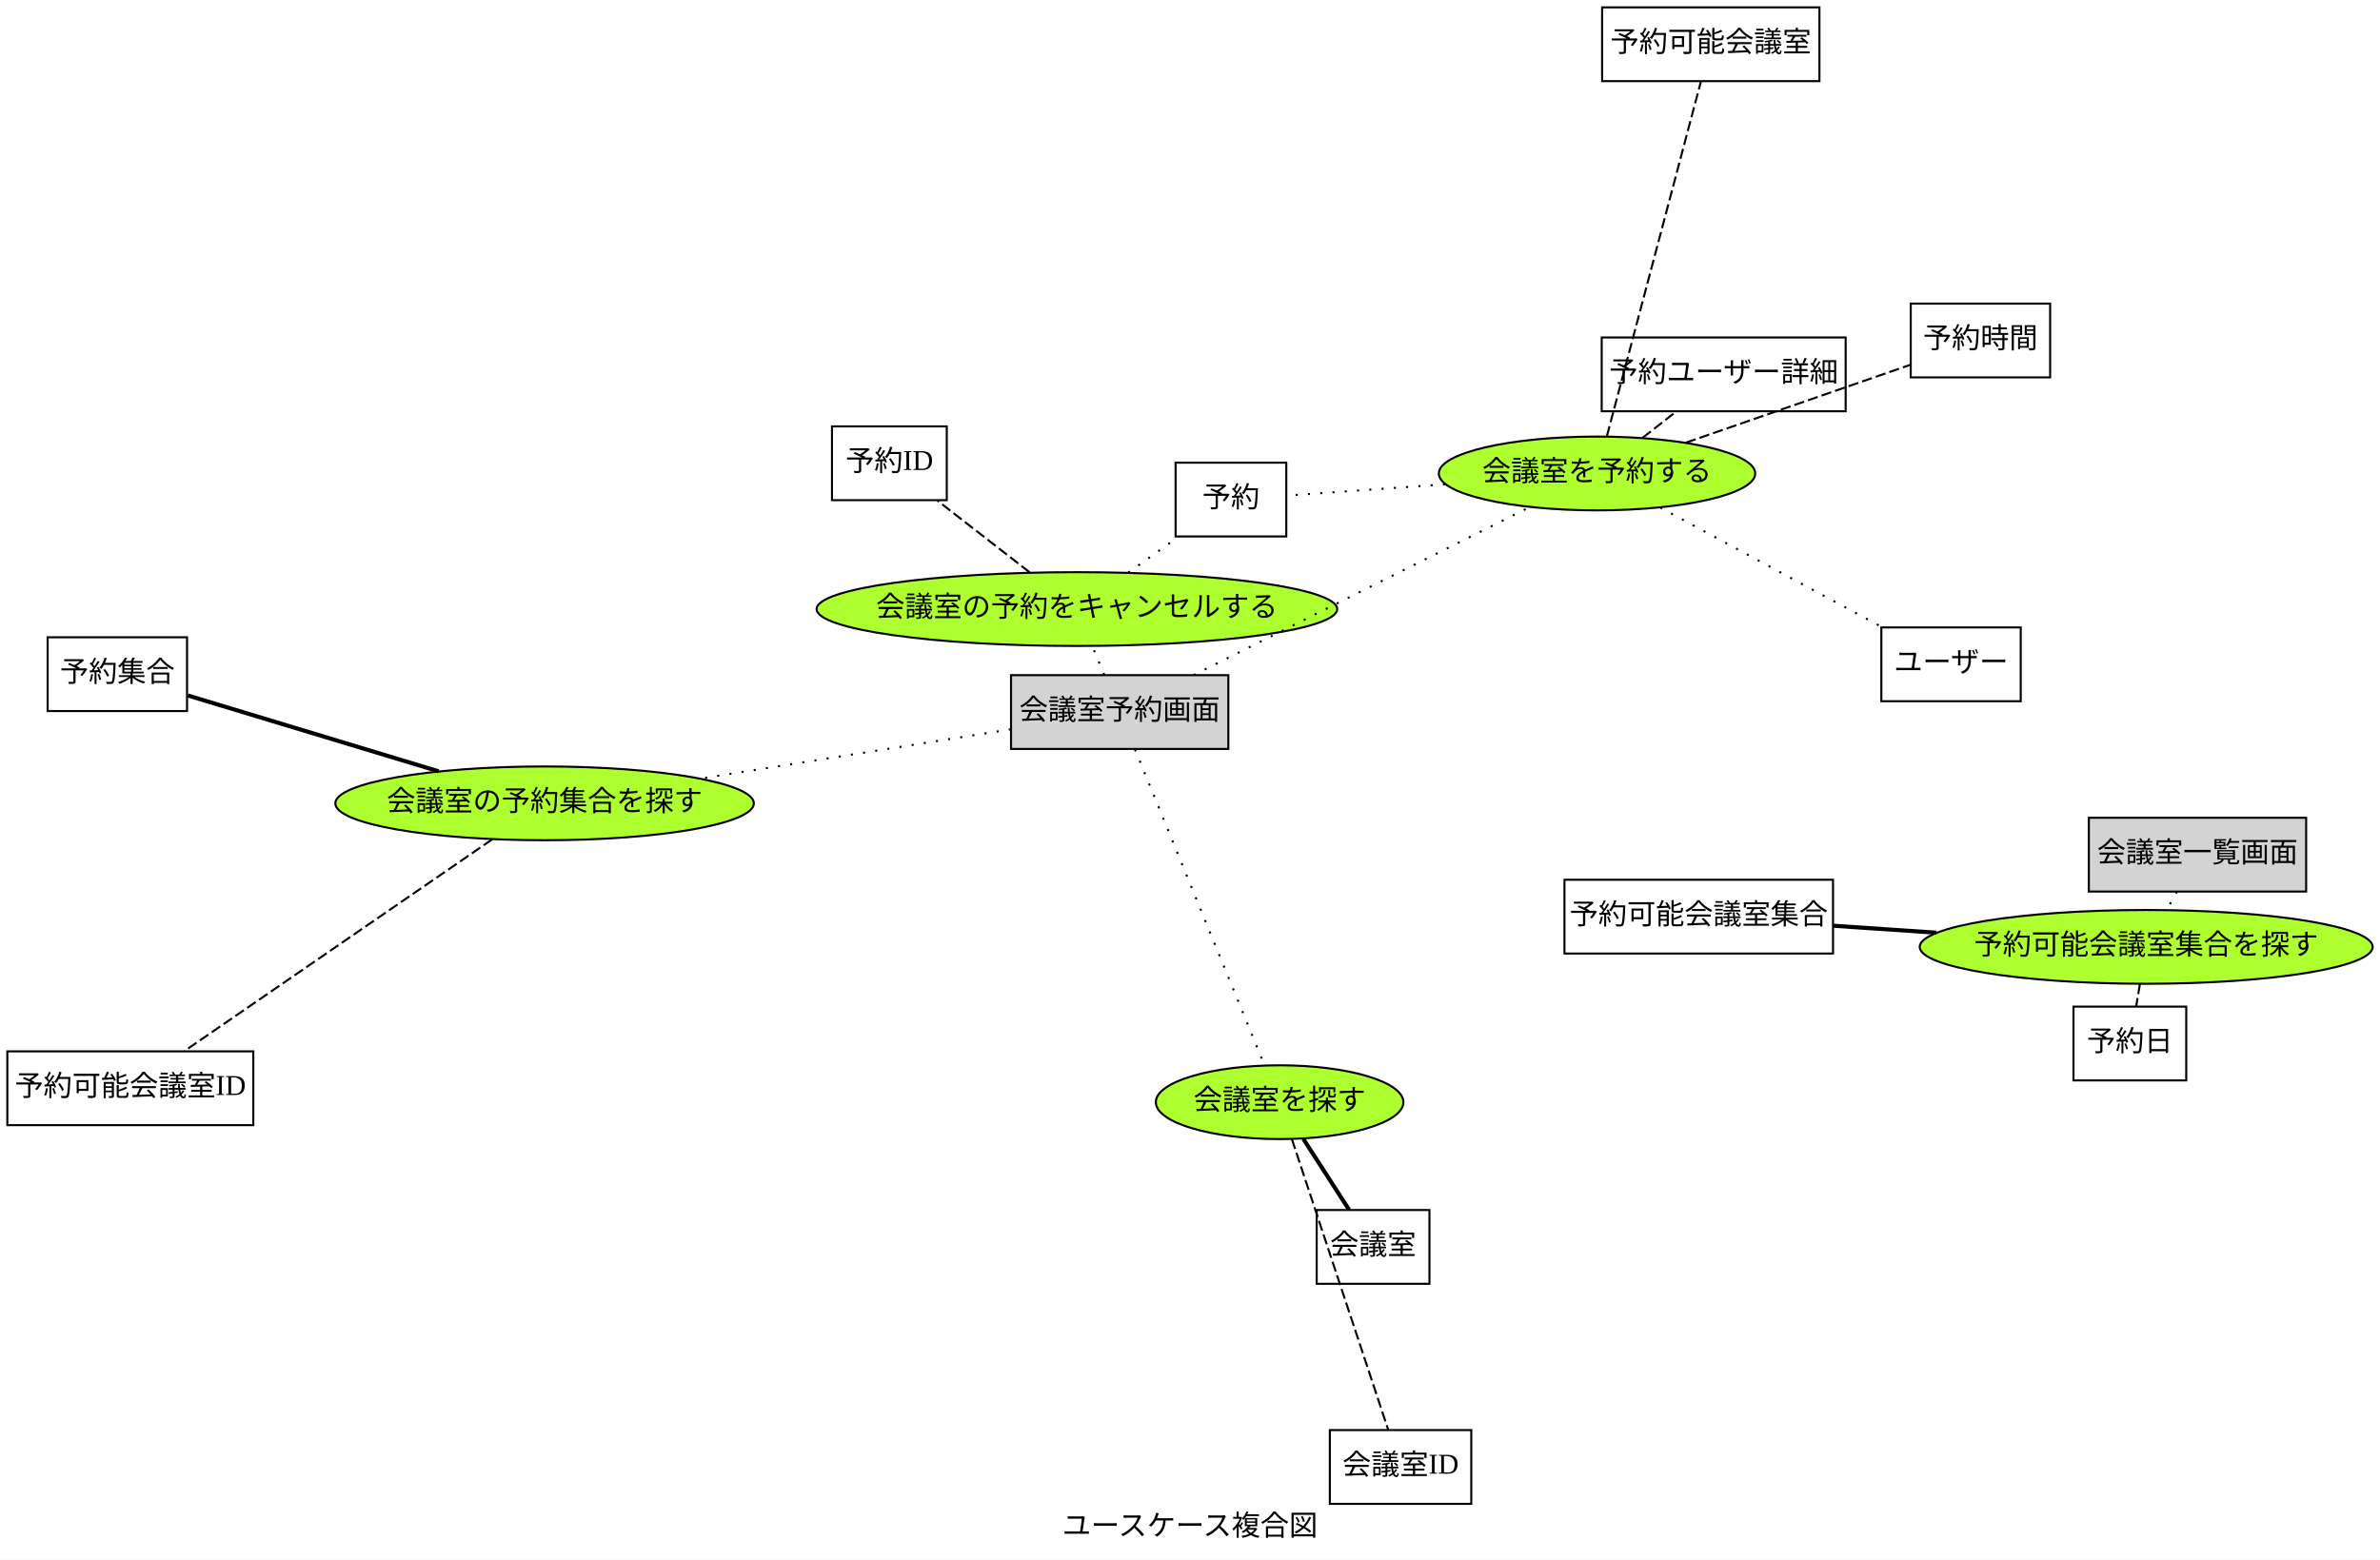
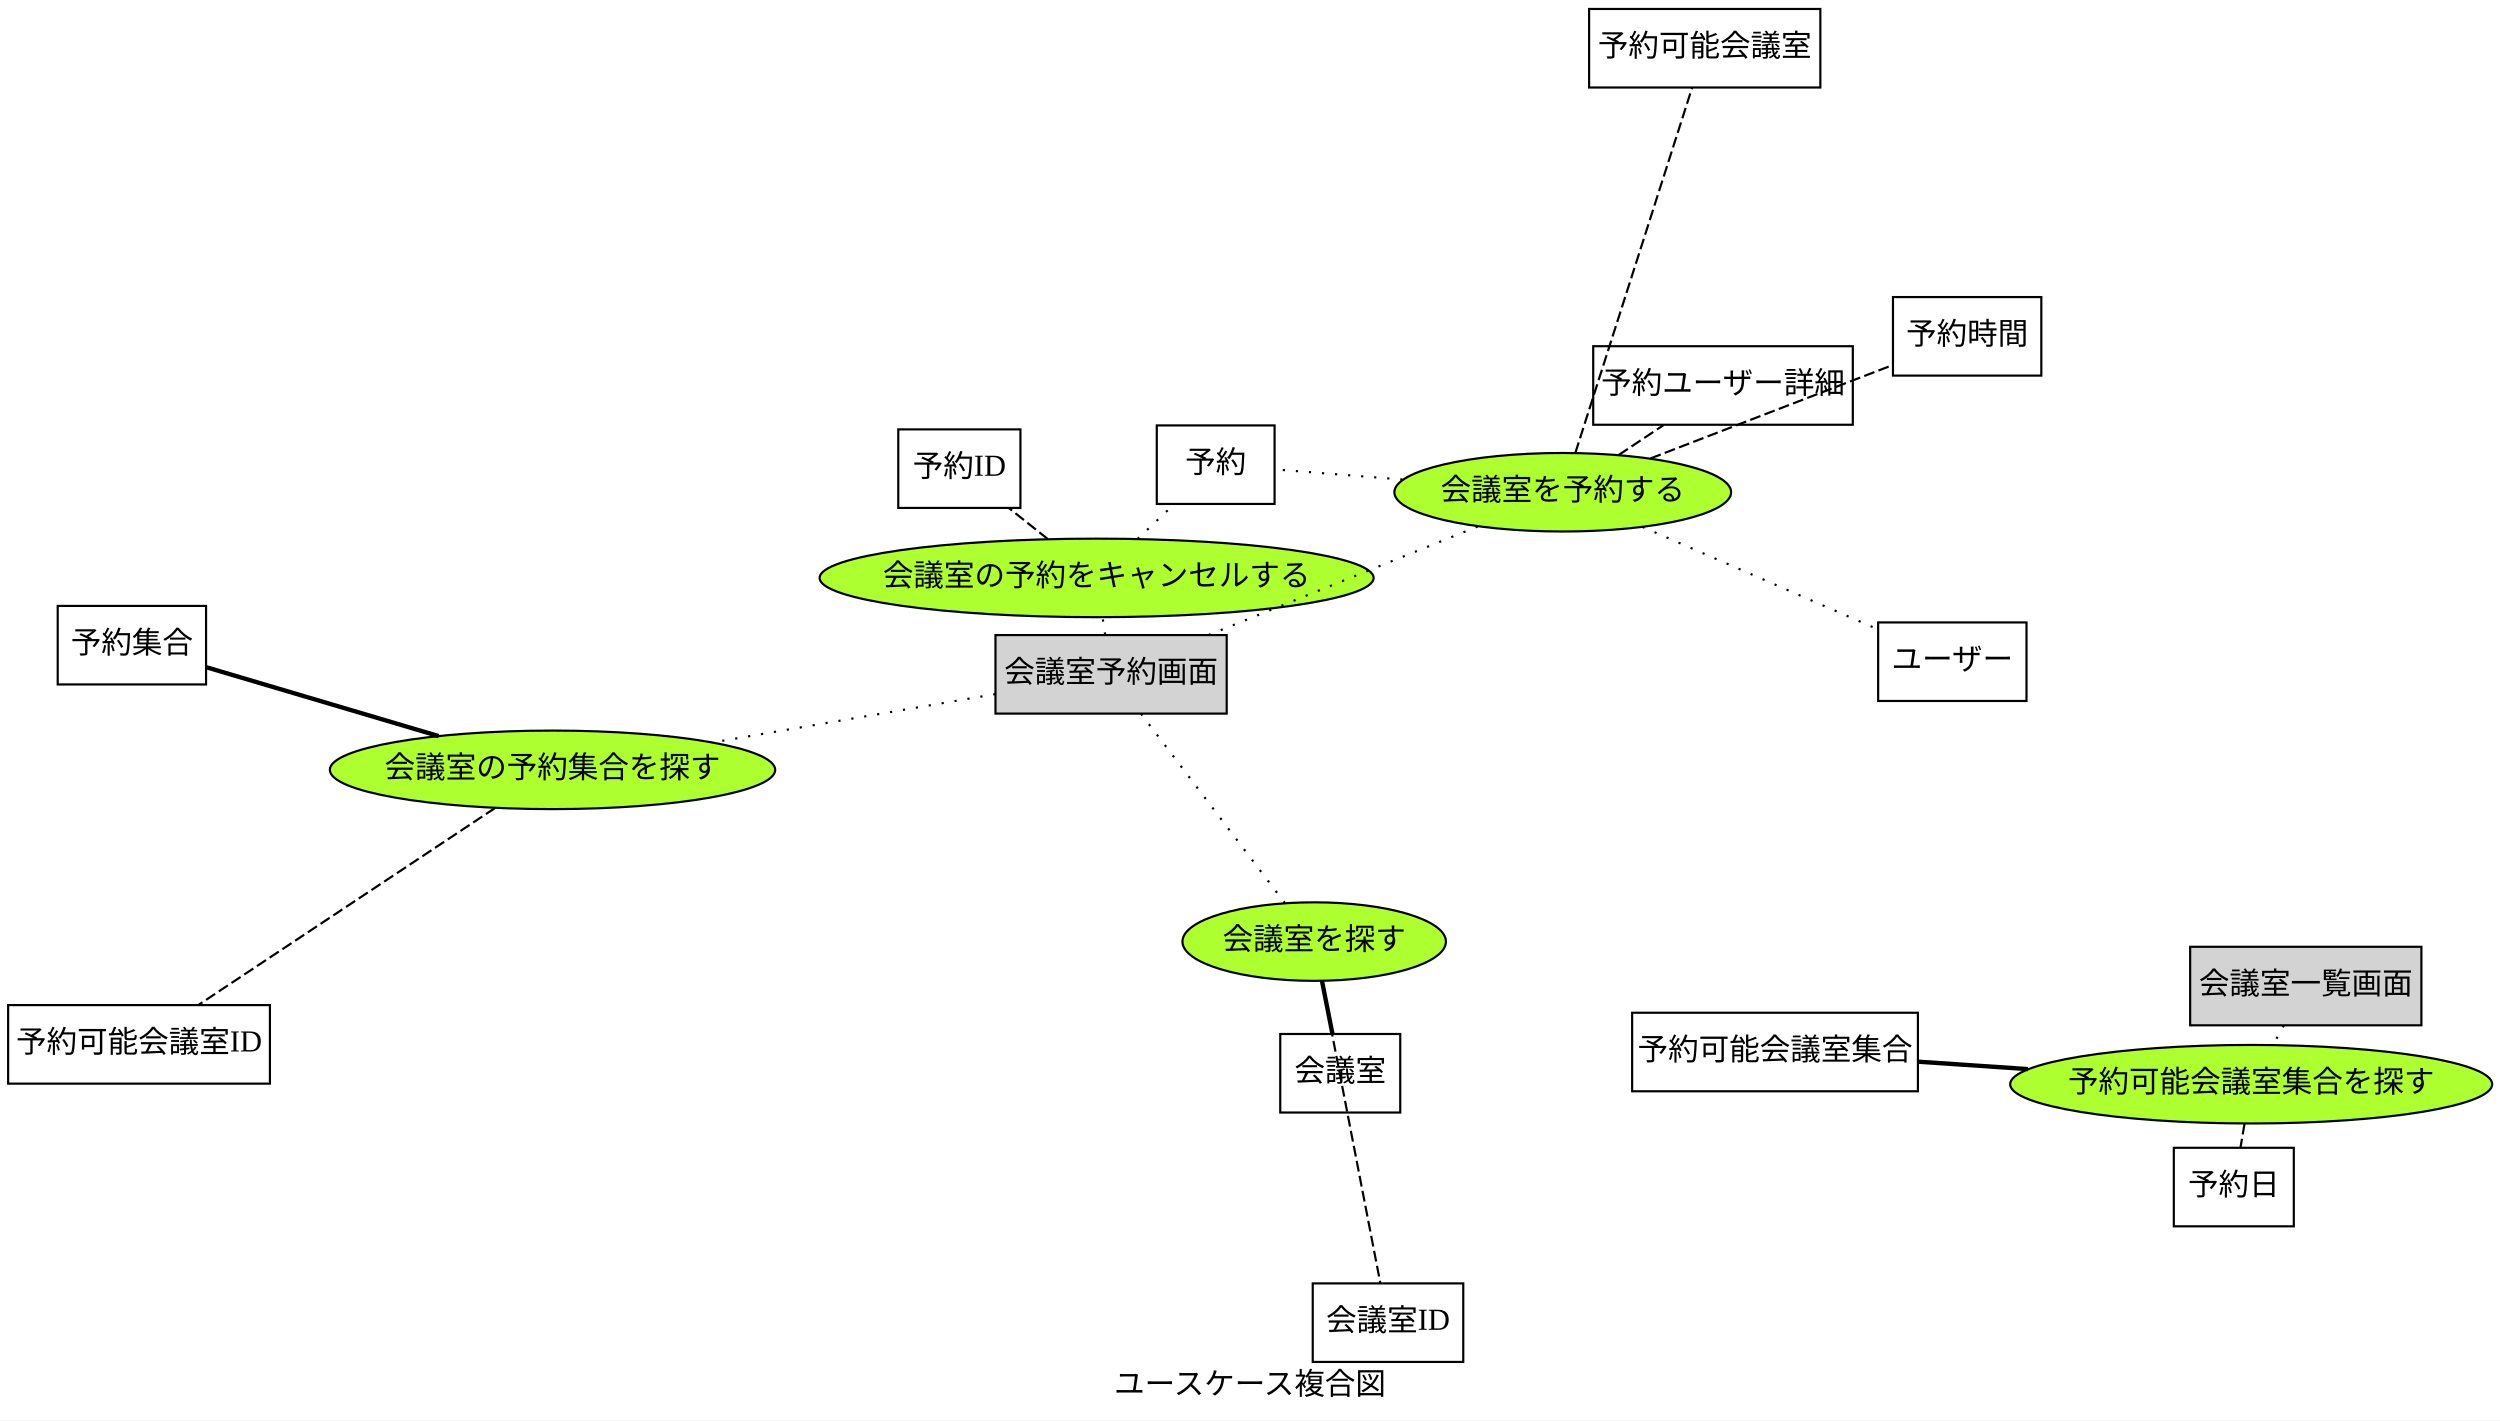
- <svg xmlns="http://www.w3.org/2000/svg" xmlns:xlink="http://www.w3.org/1999/xlink" width="1161px" height="761px" viewBox="0.00 0.00 1161.00 761.00">
-   <g id="graph0" class="graph" transform="scale(1.0 1.0) rotate(0) translate(4 734)">
-     <polygon fill="white" stroke="none" points="-4,27 -4,-734 1157,-734 1157,27 -4,27" />
-     <text text-anchor="middle" x="576.5" y="15.2" font-family="Times New Roman,serif" font-size="14.00">ユースケース複合図</text>
+ <svg xmlns="http://www.w3.org/2000/svg" xmlns:xlink="http://www.w3.org/1999/xlink" width="1146px" height="651px" viewBox="0.00 0.00 1146.00 651.00">
+   <g id="graph0" class="graph" transform="scale(1.0 1.0) rotate(0) translate(4 624)">
+     <polygon fill="white" stroke="none" points="-4,27 -4,-624 1142,-624 1142,27 -4,27" />
+     <text text-anchor="middle" x="569" y="15.2" font-family="Times New Roman,serif" font-size="14.00">ユースケース複合図
+         </text>
    <g id="node1" class="node">
      <g id="a_node1">
        <a xlink:href="https://github.com/system-sekkei/library/tree/master/src/main/java/mrs/application/coordinator/reservation/ReservationCoordinator.java" xlink:title="ReservationCoordinator.cancelReservedMeetingRoom(ReservationId)">
-           <ellipse fill="greenyellow" stroke="black" cx="521.343" cy="-436.826" rx="126.978" ry="18" />
-           <text text-anchor="middle" x="521.343" y="-433.126" font-family="Times New Roman,serif" font-size="14.00">会議室の予約をキャンセルする</text>
+           <ellipse fill="greenyellow" stroke="black" cx="498.69" cy="-359.085" rx="126.978" ry="18" />
+           <text text-anchor="middle" x="498.69" y="-355.385" font-family="Times New Roman,serif" font-size="14.00">会議室の予約をキャンセルする
+                     </text>
        </a>
      </g>
    </g>
    <g id="node2" class="node">
      <g id="a_node2">
        <a xlink:title="ReservationId">
-           <polygon fill="none" stroke="black" points="457.852,-525.96 401.852,-525.96 401.852,-489.96 457.852,-489.96 457.852,-525.96" />
-           <text text-anchor="middle" x="429.852" y="-504.26" font-family="Times New Roman,serif" font-size="14.00">予約ID</text>
+           <polygon fill="none" stroke="black" points="463.767,-427.171 407.767,-427.171 407.767,-391.171 463.767,-391.171 463.767,-427.171" />
+           <text text-anchor="middle" x="435.767" y="-405.471" font-family="Times New Roman,serif" font-size="14.00">予約ID
+         </text>
        </a>
      </g>
    </g>
    <g id="edge1" class="edge">
-       <path fill="none" stroke="black" stroke-dasharray="5,2" d="M498.256,-454.776C484.492,-465.477 467.068,-479.025 453.249,-489.768" />
+       <path fill="none" stroke="black" stroke-dasharray="5,2" d="M476.328,-376.884C470.535,-381.496 464.292,-386.465 458.481,-391.091" />
    </g>
    <g id="node3" class="node">
      <g id="a_node3">
        <a xlink:title="Reservation">
-           <polygon fill="none" stroke="black" points="623.47,-508.252 569.47,-508.252 569.47,-472.252 623.47,-472.252 623.47,-508.252" />
-           <text text-anchor="middle" x="596.47" y="-486.552" font-family="Times New Roman,serif" font-size="14.00">予約</text>
+           <polygon fill="none" stroke="black" points="580.267,-428.987 526.267,-428.987 526.267,-392.987 580.267,-392.987 580.267,-428.987" />
+           <text text-anchor="middle" x="553.267" y="-407.287" font-family="Times New Roman,serif" font-size="14.00">予約
+         </text>
        </a>
      </g>
    </g>
    <g id="edge2" class="edge">
-       <path fill="none" stroke="black" stroke-dasharray="1,5" d="M546.359,-454.616C554.298,-460.262 563.083,-466.509 571.05,-472.175" />
+       <path fill="none" stroke="black" stroke-dasharray="1,5" d="M517.472,-376.947C522.899,-382.108 528.825,-387.743 534.265,-392.916" />
    </g>
    <g id="node4" class="node">
      <g id="a_node4">
        <a xlink:title="ReservationsController">
-           <polygon fill="lightgray" stroke="black" points="595.195,-404.583 489.195,-404.583 489.195,-368.583 595.195,-368.583 595.195,-404.583" />
-           <text text-anchor="middle" x="542.195" y="-382.883" font-family="Times New Roman,serif" font-size="14.00">会議室予約画面</text>
+           <polygon fill="lightgray" stroke="black" points="558.325,-332.887 452.325,-332.887 452.325,-296.887 558.325,-296.887 558.325,-332.887" />
+           <text text-anchor="middle" x="505.325" y="-311.187" font-family="Times New Roman,serif" font-size="14.00">
+             会議室予約画面
+         </text>
        </a>
      </g>
    </g>
    <g id="edge3" class="edge">
-       <path fill="none" stroke="black" stroke-dasharray="1,5" d="M534.667,-404.722C532.8,-409.219 530.799,-414.041 528.93,-418.545" />
+       <path fill="none" stroke="black" stroke-dasharray="1,5" d="M502.588,-333.119C502.202,-335.688 501.806,-338.328 501.42,-340.895" />
    </g>
    <g id="node5" class="node">
      <g id="a_node5">
        <a xlink:href="https://github.com/system-sekkei/library/tree/master/src/main/java/mrs/application/coordinator/reservation/ReservationCoordinator.java" xlink:title="ReservationCoordinator.reserveMeetingRoom(ReservedTime, ReservableRoom, ReservationUserDetails)">
-           <ellipse fill="greenyellow" stroke="black" cx="775.047" cy="-502.988" rx="77.187" ry="18" />
-           <text text-anchor="middle" x="775.047" y="-499.288" font-family="Times New Roman,serif" font-size="14.00">会議室を予約する</text>
+           <ellipse fill="greenyellow" stroke="black" cx="712.365" cy="-398.355" rx="77.187" ry="18" />
+           <text text-anchor="middle" x="712.365" y="-394.655" font-family="Times New Roman,serif" font-size="14.00">
+             会議室を予約する
+         </text>
        </a>
      </g>
    </g>
    <g id="edge9" class="edge">
-       <path fill="none" stroke="black" stroke-dasharray="1,5" d="M578.323,-404.643C623.16,-427.058 698.977,-464.96 742.225,-486.58" />
+       <path fill="none" stroke="black" stroke-dasharray="1,5" d="M549.995,-332.896C586.846,-347.752 638.597,-368.616 673.695,-382.765" />
    </g>
    <g id="node10" class="node">
      <g id="a_node10">
        <a xlink:href="https://github.com/system-sekkei/library/tree/master/src/main/java/mrs/application/coordinator/reservation/ReservationCoordinator.java" xlink:title="ReservationCoordinator.searchMeetingRoom(RoomId)">
-           <ellipse fill="greenyellow" stroke="black" cx="620.218" cy="-196.22" rx="60.389" ry="18" />
-           <text text-anchor="middle" x="620.218" y="-192.52" font-family="Times New Roman,serif" font-size="14.00">会議室を探す</text>
+           <ellipse fill="greenyellow" stroke="black" cx="598.423" cy="-192.375" rx="60.389" ry="18" />
+           <text text-anchor="middle" x="598.423" y="-188.675" font-family="Times New Roman,serif" font-size="14.00">
+             会議室を探す
+         </text>
        </a>
      </g>
    </g>
    <g id="edge12" class="edge">
-       <path fill="none" stroke="black" stroke-dasharray="1,5" d="M549.676,-368.33C564.628,-331.851 598.035,-250.342 612.873,-214.139" />
+       <path fill="none" stroke="black" stroke-dasharray="1,5" d="M519.062,-296.81C536.765,-273.514 567.35,-233.266 584.933,-210.128" />
    </g>
    <g id="node17" class="node">
      <g id="a_node17">
        <a xlink:href="https://github.com/system-sekkei/library/tree/master/src/main/java/mrs/application/coordinator/reservation/ReservationCoordinator.java" xlink:title="ReservationCoordinator.searchReservations(ReservableRoomId)">
-           <ellipse fill="greenyellow" stroke="black" cx="261.657" cy="-342.028" rx="102.082" ry="18" />
-           <text text-anchor="middle" x="261.657" y="-338.328" font-family="Times New Roman,serif" font-size="14.00">会議室の予約集合を探す</text>
+           <ellipse fill="greenyellow" stroke="black" cx="249.277" cy="-271.101" rx="102.082" ry="18" />
+           <text text-anchor="middle" x="249.277" y="-267.401" font-family="Times New Roman,serif" font-size="14.00">
+             会議室の予約集合を探す
+         </text>
        </a>
      </g>
    </g>
    <g id="edge18" class="edge">
-       <path fill="none" stroke="black" stroke-dasharray="1,5" d="M489.098,-378.15C446.288,-371.351 385.53,-361.701 337.58,-354.086" />
+       <path fill="none" stroke="black" stroke-dasharray="1,5" d="M452.272,-305.815C414.773,-299.402 364.024,-290.724 322.65,-283.648" />
    </g>
    <g id="edge7" class="edge">
-       <path fill="none" stroke="black" stroke-dasharray="1,5" d="M700.866,-497.698C673.459,-495.743 644.097,-493.649 623.515,-492.181" />
+       <path fill="none" stroke="black" stroke-dasharray="1,5" d="M638.87,-404.19C618.027,-405.845 596.626,-407.544 580.436,-408.83" />
    </g>
    <g id="node6" class="node">
      <g id="a_node6">
        <a xlink:title="ReservationUserDetails">
-           <polygon fill="none" stroke="black" points="896.339,-569.342 777.339,-569.342 777.339,-533.342 896.339,-533.342 896.339,-569.342" />
-           <text text-anchor="middle" x="836.839" y="-547.642" font-family="Times New Roman,serif" font-size="14.00">予約ユーザー詳細</text>
+           <polygon fill="none" stroke="black" points="845.33,-465.295 726.33,-465.295 726.33,-429.295 845.33,-429.295 845.33,-465.295" />
+           <text text-anchor="middle" x="785.83" y="-443.595" font-family="Times New Roman,serif" font-size="14.00">
+             予約ユーザー詳細
+         </text>
        </a>
      </g>
    </g>
    <g id="edge4" class="edge">
-       <path fill="none" stroke="black" stroke-dasharray="5,2" d="M797.355,-520.445C802.61,-524.557 808.224,-528.95 813.522,-533.096" />
+       <path fill="none" stroke="black" stroke-dasharray="5,2" d="M738.06,-415.472C744.68,-419.882 751.828,-424.644 758.527,-429.106" />
    </g>
    <g id="node7" class="node">
      <g id="a_node7">
        <a xlink:title="ReservableRoom">
-           <polygon fill="none" stroke="black" points="883.546,-730.409 777.546,-730.409 777.546,-694.409 883.546,-694.409 883.546,-730.409" />
-           <text text-anchor="middle" x="830.546" y="-708.709" font-family="Times New Roman,serif" font-size="14.00">予約可能会議室</text>
+           <polygon fill="none" stroke="black" points="830.448,-619.892 724.448,-619.892 724.448,-583.892 830.448,-583.892 830.448,-619.892" />
+           <text text-anchor="middle" x="777.448" y="-598.192" font-family="Times New Roman,serif" font-size="14.00">
+             予約可能会議室
+         </text>
        </a>
      </g>
    </g>
    <g id="edge5" class="edge">
-       <path fill="none" stroke="black" stroke-dasharray="5,2" d="M779.875,-521.207C790.398,-560.913 815.292,-654.851 825.769,-694.382" />
+       <path fill="none" stroke="black" stroke-dasharray="5,2" d="M718.141,-416.418C730.492,-455.042 759.347,-545.281 771.686,-583.87" />
    </g>
    <g id="node8" class="node">
      <g id="a_node8">
        <a xlink:title="ReservedTime">
-           <polygon fill="none" stroke="black" points="996.087,-585.867 928.087,-585.867 928.087,-549.867 996.087,-549.867 996.087,-585.867" />
-           <text text-anchor="middle" x="962.087" y="-564.167" font-family="Times New Roman,serif" font-size="14.00">予約時間</text>
+           <polygon fill="none" stroke="black" points="931.741,-487.824 863.741,-487.824 863.741,-451.824 931.741,-451.824 931.741,-487.824" />
+           <text text-anchor="middle" x="897.741" y="-466.124" font-family="Times New Roman,serif" font-size="14.00">予約時間
+         </text>
        </a>
      </g>
    </g>
    <g id="edge6" class="edge">
-       <path fill="none" stroke="black" stroke-dasharray="5,2" d="M818.428,-518.036C851.774,-529.603 897.196,-545.358 927.972,-556.033" />
+       <path fill="none" stroke="black" stroke-dasharray="5,2" d="M752.589,-413.863C785.706,-426.631 832.147,-444.535 863.506,-456.625" />
    </g>
    <g id="node9" class="node">
      <g id="a_node9">
        <a xlink:title="User">
-           <polygon fill="none" stroke="black" points="981.741,-427.863 913.741,-427.863 913.741,-391.863 981.741,-391.863 981.741,-427.863" />
-           <text text-anchor="middle" x="947.741" y="-406.163" font-family="Times New Roman,serif" font-size="14.00">ユーザー</text>
+           <polygon fill="none" stroke="black" points="924.947,-338.674 856.947,-338.674 856.947,-302.674 924.947,-302.674 924.947,-338.674" />
+           <text text-anchor="middle" x="890.947" y="-316.974" font-family="Times New Roman,serif" font-size="14.00">ユーザー
+         </text>
        </a>
      </g>
    </g>
    <g id="edge8" class="edge">
-       <path fill="none" stroke="black" stroke-dasharray="1,5" d="M805.921,-486.339C836.385,-469.912 882.823,-444.87 914.185,-427.958" />
+       <path fill="none" stroke="black" stroke-dasharray="1,5" d="M748.935,-382.448C780.568,-368.688 825.956,-348.944 856.846,-335.508" />
    </g>
    <g id="node12" class="node">
      <g id="a_node12">
        <a xlink:title="RoomId">
-           <polygon fill="none" stroke="black" points="713.712,-36.24 644.712,-36.24 644.712,-0.24 713.712,-0.24 713.712,-36.24" />
-           <text text-anchor="middle" x="679.212" y="-14.54" font-family="Times New Roman,serif" font-size="14.00">会議室ID</text>
+           <polygon fill="none" stroke="black" points="666.757,-35.69 597.757,-35.69 597.757,0.31 666.757,0.31 666.757,-35.69" />
+           <text text-anchor="middle" x="632.257" y="-13.99" font-family="Times New Roman,serif" font-size="14.00">
+             会議室ID
+         </text>
        </a>
      </g>
    </g>
    <g id="edge11" class="edge">
-       <path fill="none" stroke="black" stroke-dasharray="5,2" d="M626.199,-178.175C637.506,-144.062 661.896,-70.482 673.215,-36.333" />
+       <path fill="none" stroke="black" stroke-dasharray="5,2" d="M601.917,-174.339C608.4,-140.865 622.224,-69.487 628.732,-35.89" />
    </g>
    <g id="node11" class="node">
      <g id="a_node11">
        <a xlink:title="MeetingRoom">
-           <polygon fill="none" stroke="black" points="693.304,-143.608 638.304,-143.608 638.304,-107.608 693.304,-107.608 693.304,-143.608" />
-           <text text-anchor="middle" x="665.804" y="-121.908" font-family="Times New Roman,serif" font-size="14.00">会議室</text>
+           <polygon fill="none" stroke="black" points="637.871,-150.018 582.871,-150.018 582.871,-114.018 637.871,-114.018 637.871,-150.018" />
+           <text text-anchor="middle" x="610.371" y="-128.318" font-family="Times New Roman,serif" font-size="14.00">会議室
+         </text>
        </a>
      </g>
    </g>
    <g id="edge10" class="edge">
-       <path fill="none" stroke="black" stroke-width="2" d="M654.064,-143.792C647.205,-154.417 638.585,-167.77 631.76,-178.341" />
+       <path fill="none" stroke="black" stroke-width="2" d="M606.786,-150.127C605.274,-157.766 603.518,-166.641 602.006,-174.279" />
    </g>
    <g id="node13" class="node">
      <g id="a_node13">
        <a xlink:href="https://github.com/system-sekkei/library/tree/master/src/main/java/mrs/application/coordinator/reservation/ReservationCoordinator.java" xlink:title="ReservationCoordinator.searchReservableRooms(ReservedDate)">
-           <ellipse fill="greenyellow" stroke="black" cx="1042.94" cy="-271.999" rx="110.48" ry="18" />
-           <text text-anchor="middle" x="1042.94" y="-268.299" font-family="Times New Roman,serif" font-size="14.00">予約可能会議室集合を探す</text>
+           <ellipse fill="greenyellow" stroke="black" cx="1027.94" cy="-126.999" rx="110.48" ry="18" />
+           <text text-anchor="middle" x="1027.94" y="-123.299" font-family="Times New Roman,serif" font-size="14.00">
+             予約可能会議室集合を探す
+         </text>
        </a>
      </g>
    </g>
    <g id="node15" class="node">
      <g id="a_node15">
        <a xlink:title="ReservedDate">
-           <polygon fill="none" stroke="black" points="1062.48,-242.851 1007.48,-242.851 1007.48,-206.851 1062.48,-206.851 1062.48,-242.851" />
-           <text text-anchor="middle" x="1034.98" y="-221.151" font-family="Times New Roman,serif" font-size="14.00">予約日</text>
+           <polygon fill="none" stroke="black" points="1047.48,-97.851 992.477,-97.851 992.477,-61.851 1047.48,-61.851 1047.48,-97.851" />
+           <text text-anchor="middle" x="1019.98" y="-76.151" font-family="Times New Roman,serif" font-size="14.00">予約日
+         </text>
        </a>
      </g>
    </g>
    <g id="edge14" class="edge">
-       <path fill="none" stroke="black" stroke-dasharray="5,2" d="M1039.89,-253.905C1039.29,-250.373 1038.66,-246.668 1038.07,-243.13" />
+       <path fill="none" stroke="black" stroke-dasharray="5,2" d="M1024.89,-108.905C1024.29,-105.373 1023.66,-101.668 1023.07,-98.13" />
    </g>
    <g id="node14" class="node">
      <g id="a_node14">
        <a xlink:title="ReservableRooms">
-           <polygon fill="none" stroke="black" points="890.173,-304.757 759.173,-304.757 759.173,-268.757 890.173,-268.757 890.173,-304.757" />
-           <text text-anchor="middle" x="824.673" y="-283.057" font-family="Times New Roman,serif" font-size="14.00">予約可能会議室集合</text>
+           <polygon fill="none" stroke="black" points="875.173,-159.757 744.173,-159.757 744.173,-123.757 875.173,-123.757 875.173,-159.757" />
+           <text text-anchor="middle" x="809.673" y="-138.057" font-family="Times New Roman,serif" font-size="14.00">
+             予約可能会議室集合
+         </text>
        </a>
      </g>
    </g>
    <g id="edge13" class="edge">
-       <path fill="none" stroke="black" stroke-width="2" d="M890.457,-282.309C906.273,-281.239 923.539,-280.072 940.584,-278.92" />
+       <path fill="none" stroke="black" stroke-width="2" d="M875.457,-137.309C891.273,-136.239 908.539,-135.072 925.584,-133.92" />
    </g>
    <g id="node16" class="node">
      <g id="a_node16">
        <a xlink:title="RoomsController">
-           <polygon fill="lightgray" stroke="black" points="1120.97,-334.998 1014.97,-334.998 1014.97,-298.998 1120.97,-298.998 1120.97,-334.998" />
-           <text text-anchor="middle" x="1067.97" y="-313.298" font-family="Times New Roman,serif" font-size="14.00">会議室一覧画面</text>
+           <polygon fill="lightgray" stroke="black" points="1105.97,-189.998 999.969,-189.998 999.969,-153.998 1105.97,-153.998 1105.97,-189.998" />
+           <text text-anchor="middle" x="1052.97" y="-168.298" font-family="Times New Roman,serif" font-size="14.00">
+             会議室一覧画面
+         </text>
        </a>
      </g>
    </g>
    <g id="edge15" class="edge">
-       <path fill="none" stroke="black" stroke-dasharray="1,5" d="M1057.93,-298.954C1056.3,-296.02 1054.61,-292.981 1052.98,-290.046" />
+       <path fill="none" stroke="black" stroke-dasharray="1,5" d="M1042.93,-153.954C1041.3,-151.02 1039.61,-147.981 1037.98,-145.046" />
    </g>
    <g id="node19" class="node">
      <g id="a_node19">
        <a xlink:title="ReservableRoomId">
-           <polygon fill="none" stroke="black" points="119.573,-221.02 -0.427,-221.02 -0.427,-185.02 119.573,-185.02 119.573,-221.02" />
-           <text text-anchor="middle" x="59.573" y="-199.32" font-family="Times New Roman,serif" font-size="14.00">予約可能会議室ID</text>
+           <polygon fill="none" stroke="black" points="119.73,-163.263 -0.27,-163.263 -0.27,-127.263 119.73,-127.263 119.73,-163.263" />
+           <text text-anchor="middle" x="59.73" y="-141.563" font-family="Times New Roman,serif" font-size="14.00">
+             予約可能会議室ID
+         </text>
        </a>
      </g>
    </g>
    <g id="edge17" class="edge">
-       <path fill="none" stroke="black" stroke-dasharray="5,2" d="M236.063,-324.422C197.51,-297.903 124.91,-247.963 85.919,-221.143" />
+       <path fill="none" stroke="black" stroke-dasharray="5,2" d="M222.921,-253.604C187.114,-229.832 123.408,-187.539 87.089,-163.427" />
    </g>
    <g id="node18" class="node">
      <g id="a_node18">
        <a xlink:title="Reservations">
-           <polygon fill="none" stroke="black" points="87.24,-423.064 19.24,-423.064 19.24,-387.064 87.24,-387.064 87.24,-423.064" />
-           <text text-anchor="middle" x="53.24" y="-401.364" font-family="Times New Roman,serif" font-size="14.00">予約集合</text>
+           <polygon fill="none" stroke="black" points="90.454,-346.248 22.454,-346.248 22.454,-310.248 90.454,-310.248 90.454,-346.248" />
+           <text text-anchor="middle" x="56.454" y="-324.548" font-family="Times New Roman,serif" font-size="14.00">予約集合
+         </text>
        </a>
      </g>
    </g>
    <g id="edge16" class="edge">
-       <path fill="none" stroke="black" stroke-width="2" d="M87.656,-394.655C120.954,-384.584 171.847,-369.191 210.004,-357.65" />
+       <path fill="none" stroke="black" stroke-width="2" d="M90.483,-318.163C119.999,-309.415 163.185,-296.616 197.071,-286.573" />
    </g>
  </g>
</svg>
